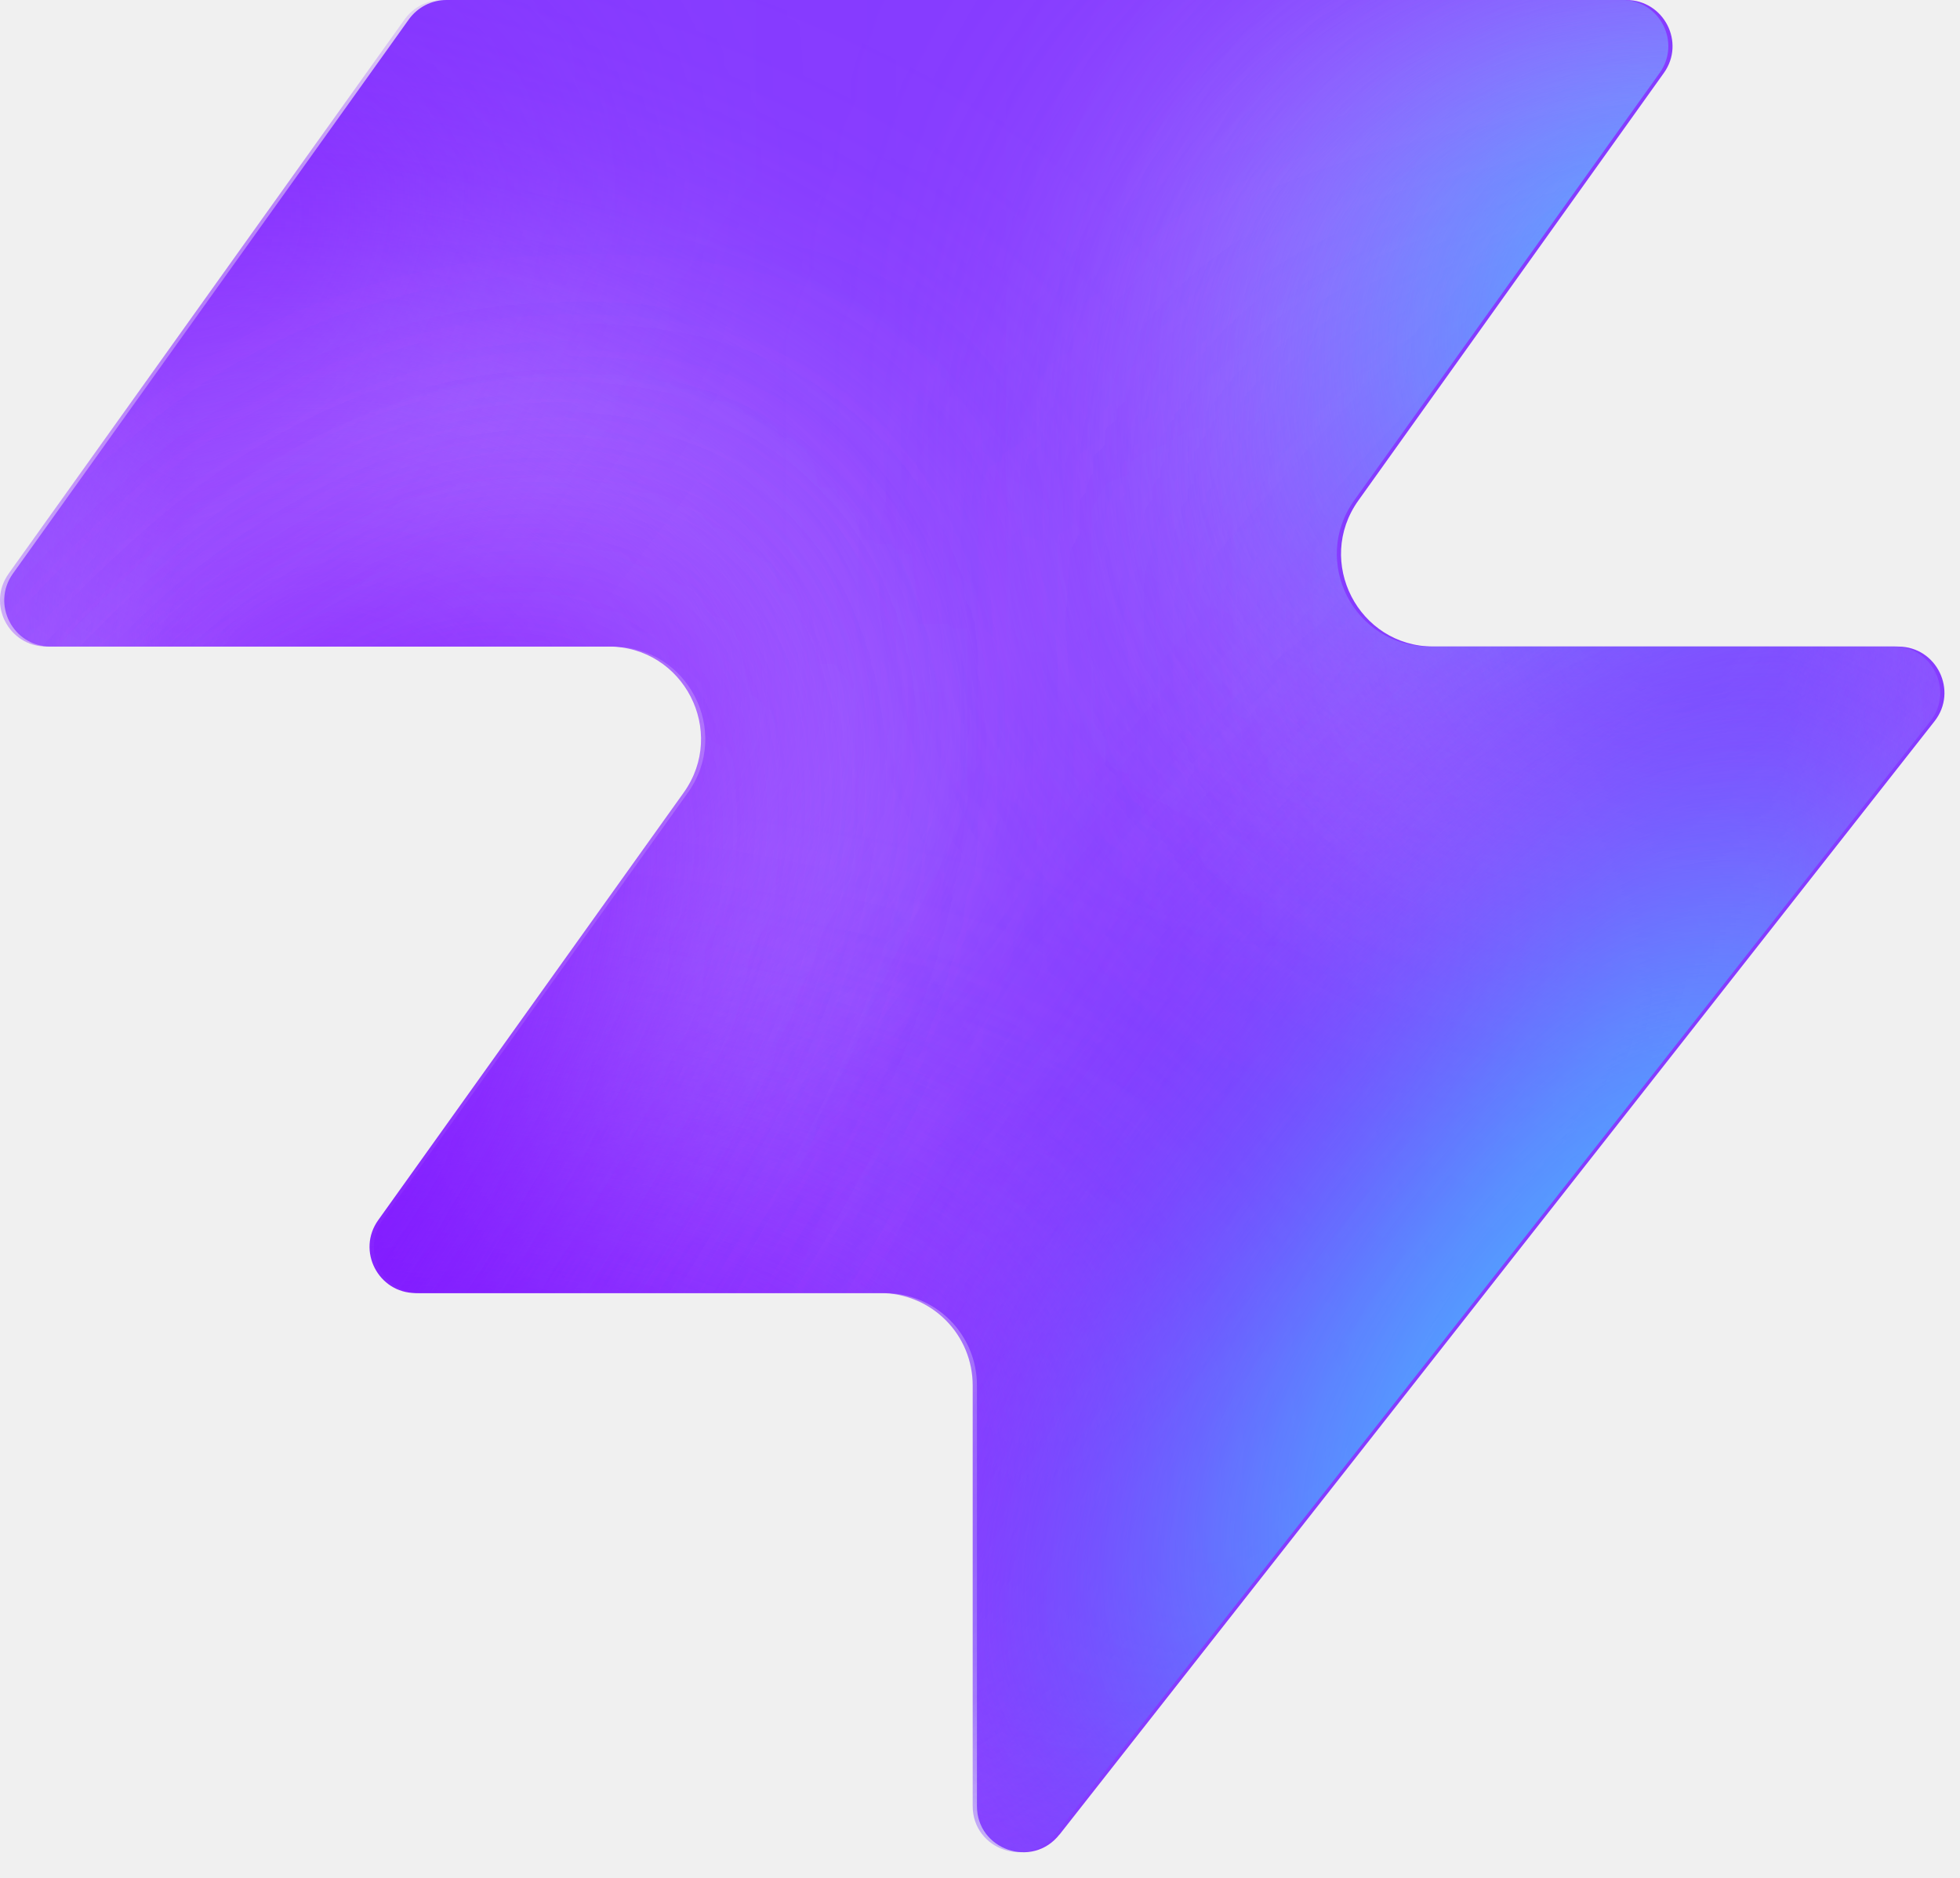
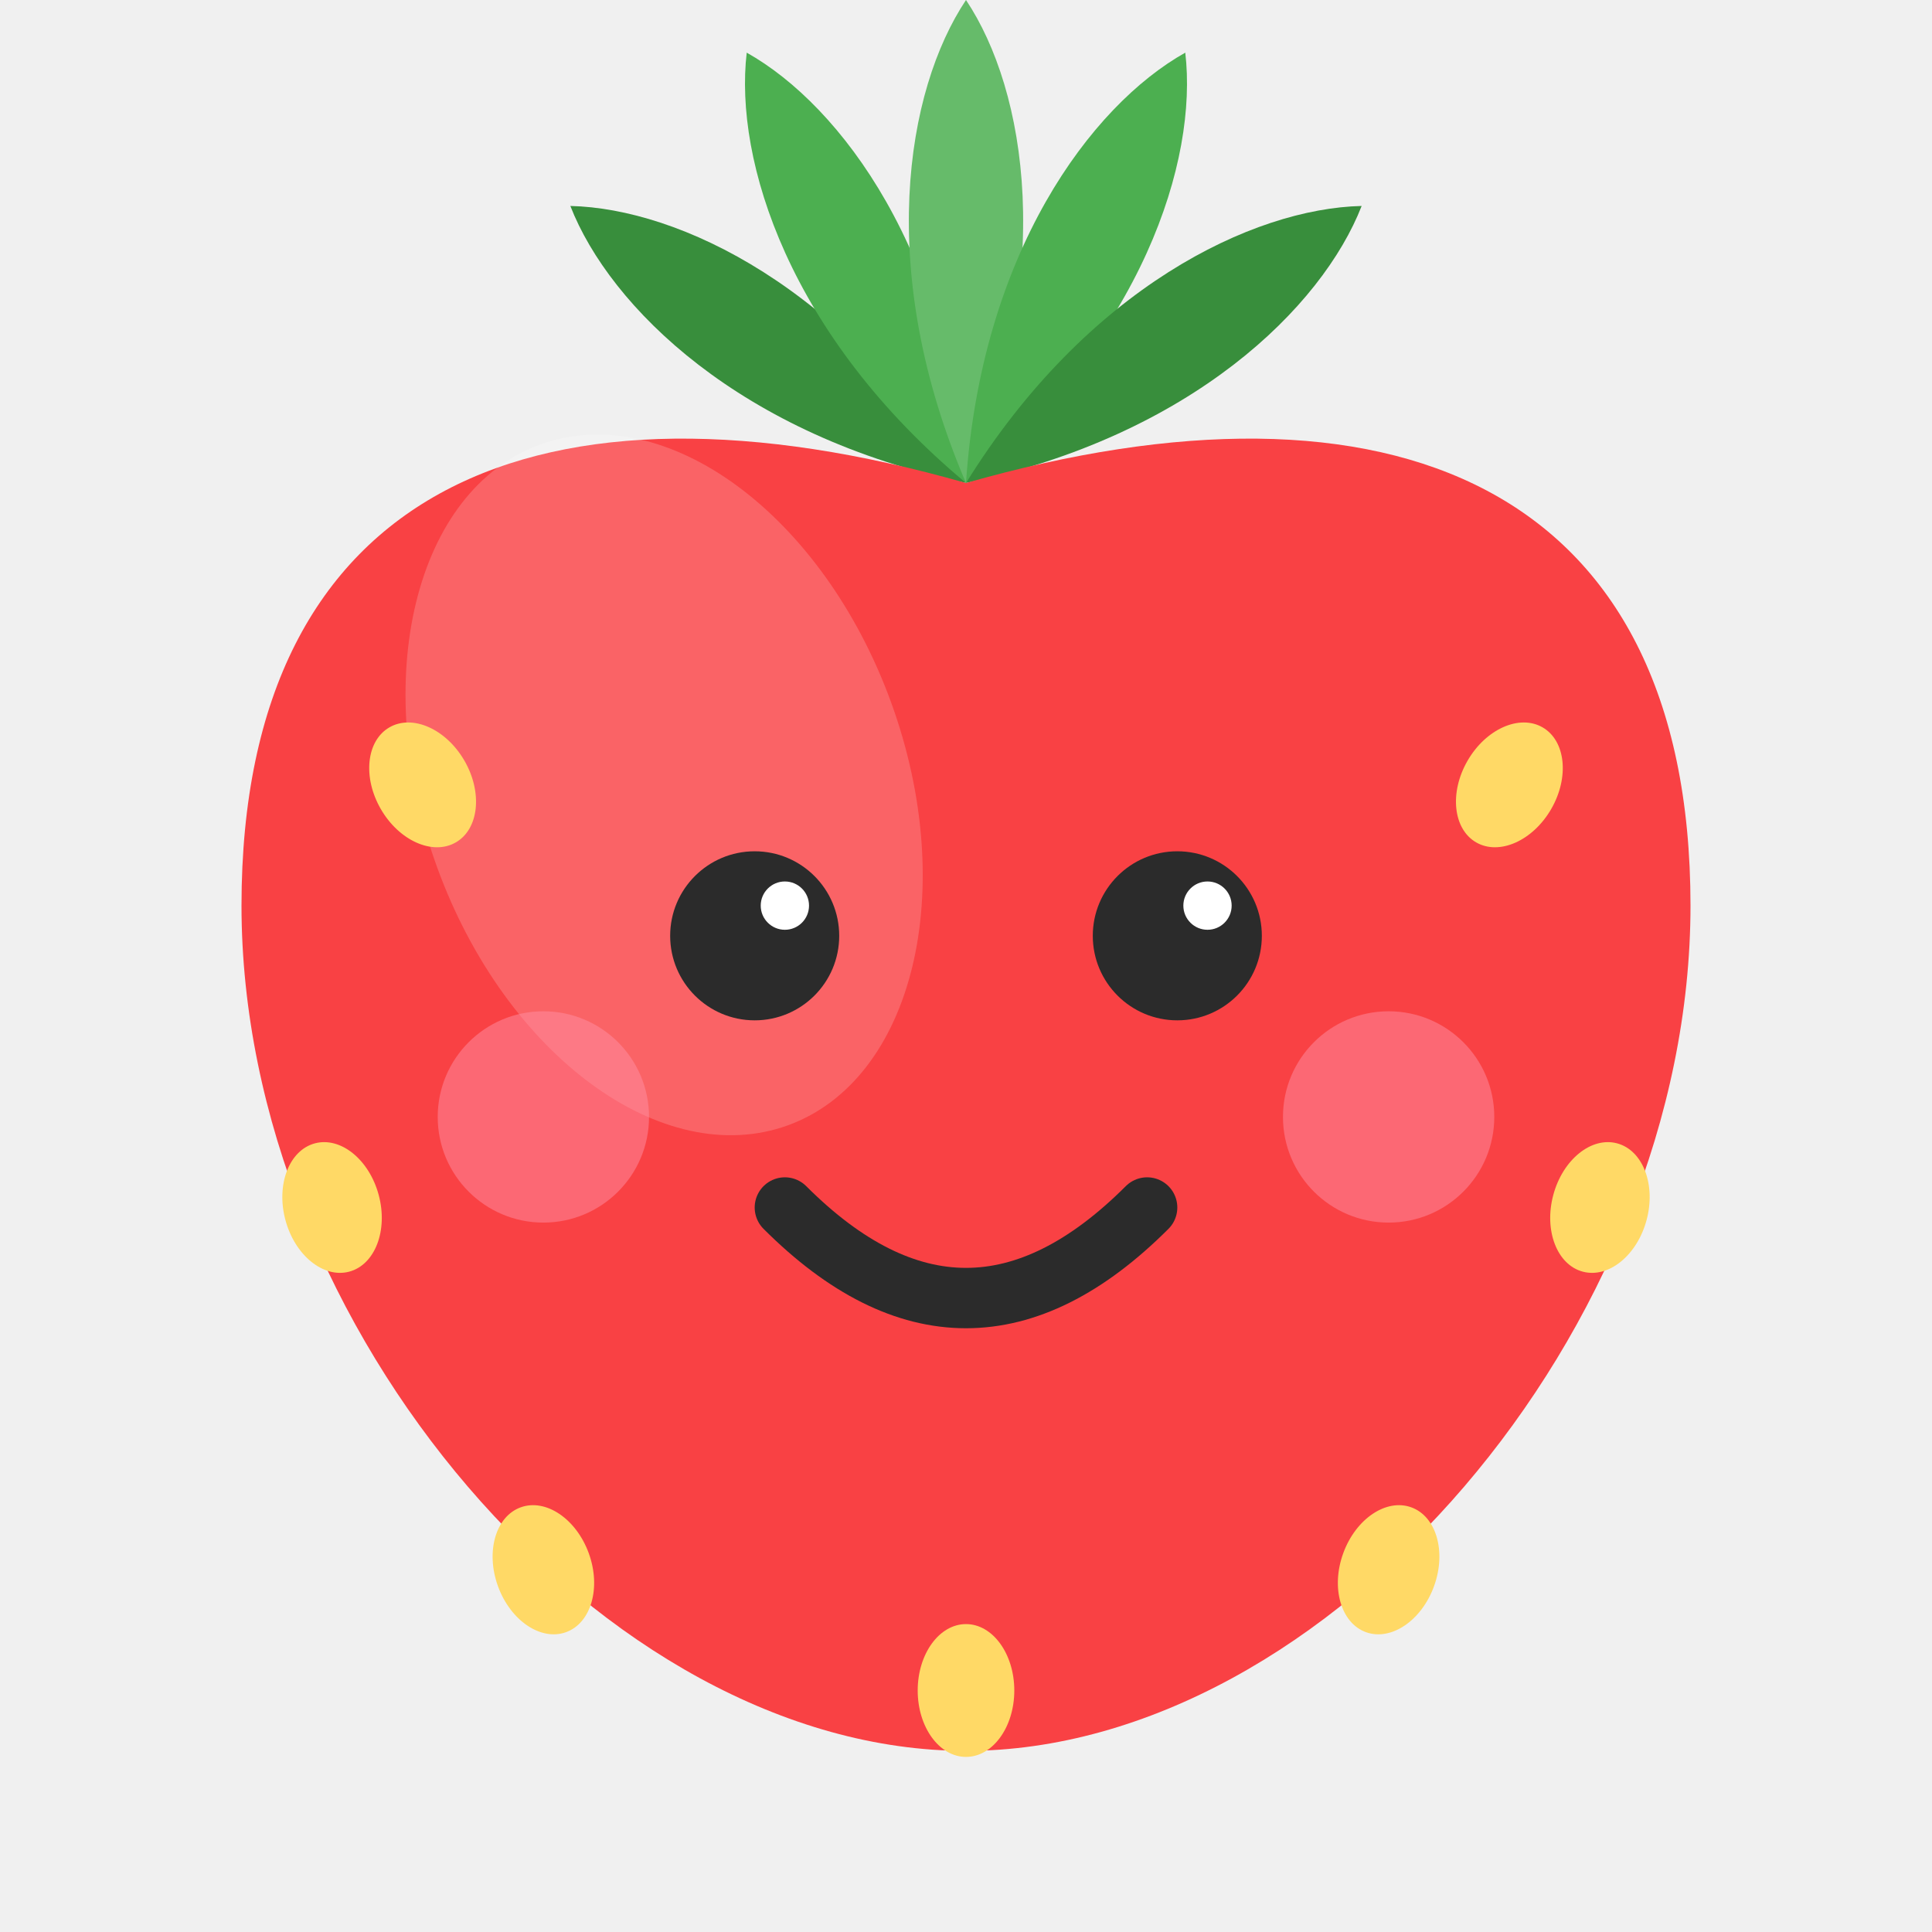
- <svg xmlns="http://www.w3.org/2000/svg" width="48" height="46" fill="none" viewBox="0 0 48 46">
-   <path fill="#863bff" d="M25.946 44.938c-.664.845-2.021.375-2.021-.698V33.937a2.26 2.26 0 0 0-2.262-2.262H10.287c-.92 0-1.456-1.04-.92-1.788l7.48-10.471c1.07-1.497 0-3.578-1.842-3.578H1.237c-.92 0-1.456-1.04-.92-1.788L10.013.474c.214-.297.556-.474.92-.474h28.894c.92 0 1.456 1.04.92 1.788l-7.48 10.471c-1.07 1.498 0 3.579 1.842 3.579h11.377c.943 0 1.473 1.088.89 1.83L25.947 44.94z" style="fill:#863bff;fill:color(display-p3 .525 .23 1);fill-opacity:1" />
-   <mask id="a" width="48" height="46" x="0" y="0" maskUnits="userSpaceOnUse" style="mask-type:alpha">
-     <path fill="#000" d="M25.842 44.938c-.664.844-2.021.375-2.021-.698V33.937a2.26 2.26 0 0 0-2.262-2.262H10.183c-.92 0-1.456-1.04-.92-1.788l7.48-10.471c1.07-1.498 0-3.579-1.842-3.579H1.133c-.92 0-1.456-1.04-.92-1.787L9.91.473c.214-.297.556-.474.92-.474h28.894c.92 0 1.456 1.04.92 1.788l-7.48 10.471c-1.07 1.498 0 3.578 1.842 3.578h11.377c.943 0 1.473 1.088.89 1.832L25.843 44.94z" style="fill:#000;fill-opacity:1" />
-   </mask>
-   <g mask="url(#a)">
-     <g filter="url(#b)">
-       <ellipse cx="5.508" cy="14.704" fill="#ede6ff" rx="5.508" ry="14.704" style="fill:#ede6ff;fill:color(display-p3 .927 .903 1);fill-opacity:1" transform="matrix(.00324 1 1 -.00324 -4.47 31.516)" />
-     </g>
-     <g filter="url(#c)">
-       <ellipse cx="10.399" cy="29.851" fill="#ede6ff" rx="10.399" ry="29.851" style="fill:#ede6ff;fill:color(display-p3 .927 .903 1);fill-opacity:1" transform="matrix(.00324 1 1 -.00324 -39.328 7.883)" />
-     </g>
-     <g filter="url(#d)">
-       <ellipse cx="5.508" cy="30.487" fill="#7e14ff" rx="5.508" ry="30.487" style="fill:#7e14ff;fill:color(display-p3 .492 .077 1);fill-opacity:1" transform="rotate(89.814 -25.913 -14.639)scale(1 -1)" />
-     </g>
-     <g filter="url(#e)">
-       <ellipse cx="5.508" cy="30.599" fill="#7e14ff" rx="5.508" ry="30.599" style="fill:#7e14ff;fill:color(display-p3 .492 .077 1);fill-opacity:1" transform="rotate(89.814 -32.644 -3.334)scale(1 -1)" />
-     </g>
-     <g filter="url(#f)">
-       <ellipse cx="5.508" cy="30.599" fill="#7e14ff" rx="5.508" ry="30.599" style="fill:#7e14ff;fill:color(display-p3 .492 .077 1);fill-opacity:1" transform="matrix(.00324 1 1 -.00324 -34.34 30.47)" />
-     </g>
-     <g filter="url(#g)">
-       <ellipse cx="14.072" cy="22.078" fill="#ede6ff" rx="14.072" ry="22.078" style="fill:#ede6ff;fill:color(display-p3 .927 .903 1);fill-opacity:1" transform="rotate(93.35 24.506 48.493)scale(-1 1)" />
-     </g>
-     <g filter="url(#h)">
-       <ellipse cx="3.47" cy="21.501" fill="#7e14ff" rx="3.47" ry="21.501" style="fill:#7e14ff;fill:color(display-p3 .492 .077 1);fill-opacity:1" transform="rotate(89.009 28.708 47.59)scale(-1 1)" />
-     </g>
-     <g filter="url(#i)">
-       <ellipse cx="3.47" cy="21.501" fill="#7e14ff" rx="3.47" ry="21.501" style="fill:#7e14ff;fill:color(display-p3 .492 .077 1);fill-opacity:1" transform="rotate(89.009 28.708 47.59)scale(-1 1)" />
-     </g>
-     <g filter="url(#j)">
-       <ellipse cx=".387" cy="8.972" fill="#7e14ff" rx="4.407" ry="29.108" style="fill:#7e14ff;fill:color(display-p3 .492 .077 1);fill-opacity:1" transform="rotate(39.51 .387 8.972)" />
-     </g>
-     <g filter="url(#k)">
-       <ellipse cx="47.523" cy="-6.092" fill="#7e14ff" rx="4.407" ry="29.108" style="fill:#7e14ff;fill:color(display-p3 .492 .077 1);fill-opacity:1" transform="rotate(37.892 47.523 -6.092)" />
-     </g>
-     <g filter="url(#l)">
-       <ellipse cx="41.412" cy="6.333" fill="#47bfff" rx="5.971" ry="9.665" style="fill:#47bfff;fill:color(display-p3 .28 .748 1);fill-opacity:1" transform="rotate(37.892 41.412 6.333)" />
-     </g>
-     <g filter="url(#m)">
-       <ellipse cx="-1.879" cy="38.332" fill="#7e14ff" rx="4.407" ry="29.108" style="fill:#7e14ff;fill:color(display-p3 .492 .077 1);fill-opacity:1" transform="rotate(37.892 -1.88 38.332)" />
-     </g>
-     <g filter="url(#n)">
-       <ellipse cx="-1.879" cy="38.332" fill="#7e14ff" rx="4.407" ry="29.108" style="fill:#7e14ff;fill:color(display-p3 .492 .077 1);fill-opacity:1" transform="rotate(37.892 -1.88 38.332)" />
-     </g>
-     <g filter="url(#o)">
-       <ellipse cx="35.651" cy="29.907" fill="#7e14ff" rx="4.407" ry="29.108" style="fill:#7e14ff;fill:color(display-p3 .492 .077 1);fill-opacity:1" transform="rotate(37.892 35.651 29.907)" />
-     </g>
-     <g filter="url(#p)">
-       <ellipse cx="38.418" cy="32.4" fill="#47bfff" rx="5.971" ry="15.297" style="fill:#47bfff;fill:color(display-p3 .28 .748 1);fill-opacity:1" transform="rotate(37.892 38.418 32.4)" />
-     </g>
+ <svg xmlns="http://www.w3.org/2000/svg" width="64" height="64" viewBox="0 0 64 64">
+   <g>
+     <path d="M32 16 C29 9 30 3 32 0 C34 3 35 9 32 16 Z" fill="#388E3C" transform="rotate(-55 32 16)" />
+     <path d="M32 16 C29 9 30 3 32 0 C34 3 35 9 32 16 Z" fill="#4CAF50" transform="rotate(-27 32 16)" />
+     <path d="M32 16 C29 9 30 3 32 0 C34 3 35 9 32 16 Z" fill="#66BB6A" transform="rotate(0 32 16)" />
+     <path d="M32 16 C29 9 30 3 32 0 C34 3 35 9 32 16 Z" fill="#4CAF50" transform="rotate(27 32 16)" />
+     <path d="M32 16 C29 9 30 3 32 0 C34 3 35 9 32 16 Z" fill="#388E3C" transform="rotate(55 32 16)" />
  </g>
-   <defs>
-     <filter id="b" width="60.045" height="41.654" x="-19.77" y="16.149" color-interpolation-filters="sRGB" filterUnits="userSpaceOnUse">
-       <feFlood flood-opacity="0" result="BackgroundImageFix" />
-       <feBlend in="SourceGraphic" in2="BackgroundImageFix" result="shape" />
-       <feGaussianBlur result="effect1_foregroundBlur_2002_17158" stdDeviation="7.659" />
-     </filter>
-     <filter id="c" width="90.34" height="51.437" x="-54.613" y="-7.533" color-interpolation-filters="sRGB" filterUnits="userSpaceOnUse">
-       <feFlood flood-opacity="0" result="BackgroundImageFix" />
-       <feBlend in="SourceGraphic" in2="BackgroundImageFix" result="shape" />
-       <feGaussianBlur result="effect1_foregroundBlur_2002_17158" stdDeviation="7.659" />
-     </filter>
-     <filter id="d" width="79.355" height="29.4" x="-49.64" y="2.03" color-interpolation-filters="sRGB" filterUnits="userSpaceOnUse">
-       <feFlood flood-opacity="0" result="BackgroundImageFix" />
-       <feBlend in="SourceGraphic" in2="BackgroundImageFix" result="shape" />
-       <feGaussianBlur result="effect1_foregroundBlur_2002_17158" stdDeviation="4.596" />
-     </filter>
-     <filter id="e" width="79.579" height="29.4" x="-45.045" y="20.029" color-interpolation-filters="sRGB" filterUnits="userSpaceOnUse">
-       <feFlood flood-opacity="0" result="BackgroundImageFix" />
-       <feBlend in="SourceGraphic" in2="BackgroundImageFix" result="shape" />
-       <feGaussianBlur result="effect1_foregroundBlur_2002_17158" stdDeviation="4.596" />
-     </filter>
-     <filter id="f" width="79.579" height="29.4" x="-43.513" y="21.178" color-interpolation-filters="sRGB" filterUnits="userSpaceOnUse">
-       <feFlood flood-opacity="0" result="BackgroundImageFix" />
-       <feBlend in="SourceGraphic" in2="BackgroundImageFix" result="shape" />
-       <feGaussianBlur result="effect1_foregroundBlur_2002_17158" stdDeviation="4.596" />
-     </filter>
-     <filter id="g" width="74.749" height="58.852" x="15.756" y="-17.901" color-interpolation-filters="sRGB" filterUnits="userSpaceOnUse">
-       <feFlood flood-opacity="0" result="BackgroundImageFix" />
-       <feBlend in="SourceGraphic" in2="BackgroundImageFix" result="shape" />
-       <feGaussianBlur result="effect1_foregroundBlur_2002_17158" stdDeviation="7.659" />
-     </filter>
-     <filter id="h" width="61.377" height="25.362" x="23.548" y="2.284" color-interpolation-filters="sRGB" filterUnits="userSpaceOnUse">
-       <feFlood flood-opacity="0" result="BackgroundImageFix" />
-       <feBlend in="SourceGraphic" in2="BackgroundImageFix" result="shape" />
-       <feGaussianBlur result="effect1_foregroundBlur_2002_17158" stdDeviation="4.596" />
-     </filter>
-     <filter id="i" width="61.377" height="25.362" x="23.548" y="2.284" color-interpolation-filters="sRGB" filterUnits="userSpaceOnUse">
-       <feFlood flood-opacity="0" result="BackgroundImageFix" />
-       <feBlend in="SourceGraphic" in2="BackgroundImageFix" result="shape" />
-       <feGaussianBlur result="effect1_foregroundBlur_2002_17158" stdDeviation="4.596" />
-     </filter>
-     <filter id="j" width="56.045" height="63.649" x="-27.636" y="-22.853" color-interpolation-filters="sRGB" filterUnits="userSpaceOnUse">
-       <feFlood flood-opacity="0" result="BackgroundImageFix" />
-       <feBlend in="SourceGraphic" in2="BackgroundImageFix" result="shape" />
-       <feGaussianBlur result="effect1_foregroundBlur_2002_17158" stdDeviation="4.596" />
-     </filter>
-     <filter id="k" width="54.814" height="64.646" x="20.116" y="-38.415" color-interpolation-filters="sRGB" filterUnits="userSpaceOnUse">
-       <feFlood flood-opacity="0" result="BackgroundImageFix" />
-       <feBlend in="SourceGraphic" in2="BackgroundImageFix" result="shape" />
-       <feGaussianBlur result="effect1_foregroundBlur_2002_17158" stdDeviation="4.596" />
-     </filter>
-     <filter id="l" width="33.541" height="35.313" x="24.641" y="-11.323" color-interpolation-filters="sRGB" filterUnits="userSpaceOnUse">
-       <feFlood flood-opacity="0" result="BackgroundImageFix" />
-       <feBlend in="SourceGraphic" in2="BackgroundImageFix" result="shape" />
-       <feGaussianBlur result="effect1_foregroundBlur_2002_17158" stdDeviation="4.596" />
-     </filter>
-     <filter id="m" width="54.814" height="64.646" x="-29.286" y="6.009" color-interpolation-filters="sRGB" filterUnits="userSpaceOnUse">
-       <feFlood flood-opacity="0" result="BackgroundImageFix" />
-       <feBlend in="SourceGraphic" in2="BackgroundImageFix" result="shape" />
-       <feGaussianBlur result="effect1_foregroundBlur_2002_17158" stdDeviation="4.596" />
-     </filter>
-     <filter id="n" width="54.814" height="64.646" x="-29.286" y="6.009" color-interpolation-filters="sRGB" filterUnits="userSpaceOnUse">
-       <feFlood flood-opacity="0" result="BackgroundImageFix" />
-       <feBlend in="SourceGraphic" in2="BackgroundImageFix" result="shape" />
-       <feGaussianBlur result="effect1_foregroundBlur_2002_17158" stdDeviation="4.596" />
-     </filter>
-     <filter id="o" width="54.814" height="64.646" x="8.244" y="-2.416" color-interpolation-filters="sRGB" filterUnits="userSpaceOnUse">
-       <feFlood flood-opacity="0" result="BackgroundImageFix" />
-       <feBlend in="SourceGraphic" in2="BackgroundImageFix" result="shape" />
-       <feGaussianBlur result="effect1_foregroundBlur_2002_17158" stdDeviation="4.596" />
-     </filter>
-     <filter id="p" width="39.409" height="43.623" x="18.713" y="10.588" color-interpolation-filters="sRGB" filterUnits="userSpaceOnUse">
-       <feFlood flood-opacity="0" result="BackgroundImageFix" />
-       <feBlend in="SourceGraphic" in2="BackgroundImageFix" result="shape" />
-       <feGaussianBlur result="effect1_foregroundBlur_2002_17158" stdDeviation="4.596" />
-     </filter>
-   </defs>
+   <path d="M32 58 C20 58,8 44,8 30 C8 16,18 12,32 16 C46 12,56 16,56 30 C56 44,44 58,32 58 Z" fill="#F94144" />
+   <ellipse cx="22" cy="26" rx="8" ry="12" fill="#fff" opacity="0.18" transform="rotate(-20 22 26)" />
+   <g fill="#FFD966">
+     <ellipse cx="14" cy="26" rx="1.6" ry="2.2" transform="rotate(-30 14 26)" />
+     <ellipse cx="50" cy="26" rx="1.6" ry="2.2" transform="rotate(30 50 26)" />
+     <ellipse cx="11" cy="40" rx="1.6" ry="2.2" transform="rotate(-15 11 40)" />
+     <ellipse cx="53" cy="40" rx="1.6" ry="2.2" transform="rotate(15 53 40)" />
+     <ellipse cx="18" cy="52" rx="1.6" ry="2.2" transform="rotate(-20 18 52)" />
+     <ellipse cx="46" cy="52" rx="1.6" ry="2.2" transform="rotate(20 46 52)" />
+     <ellipse cx="32" cy="56" rx="1.6" ry="2.2" />
+   </g>
+   <circle cx="18" cy="37" r="3.5" fill="#FF8FA3" opacity="0.5" />
+   <circle cx="46" cy="37" r="3.5" fill="#FF8FA3" opacity="0.5" />
+   <circle cx="25" cy="31" r="2.8" fill="#2b2b2b" />
+   <circle cx="39" cy="31" r="2.8" fill="#2b2b2b" />
+   <circle cx="26" cy="30" r="0.8" fill="#fff" />
+   <circle cx="40" cy="30" r="0.8" fill="#fff" />
+   <path d="M26 40 Q32 46 38 40" stroke="#2b2b2b" stroke-width="2" fill="none" stroke-linecap="round" />
</svg>
